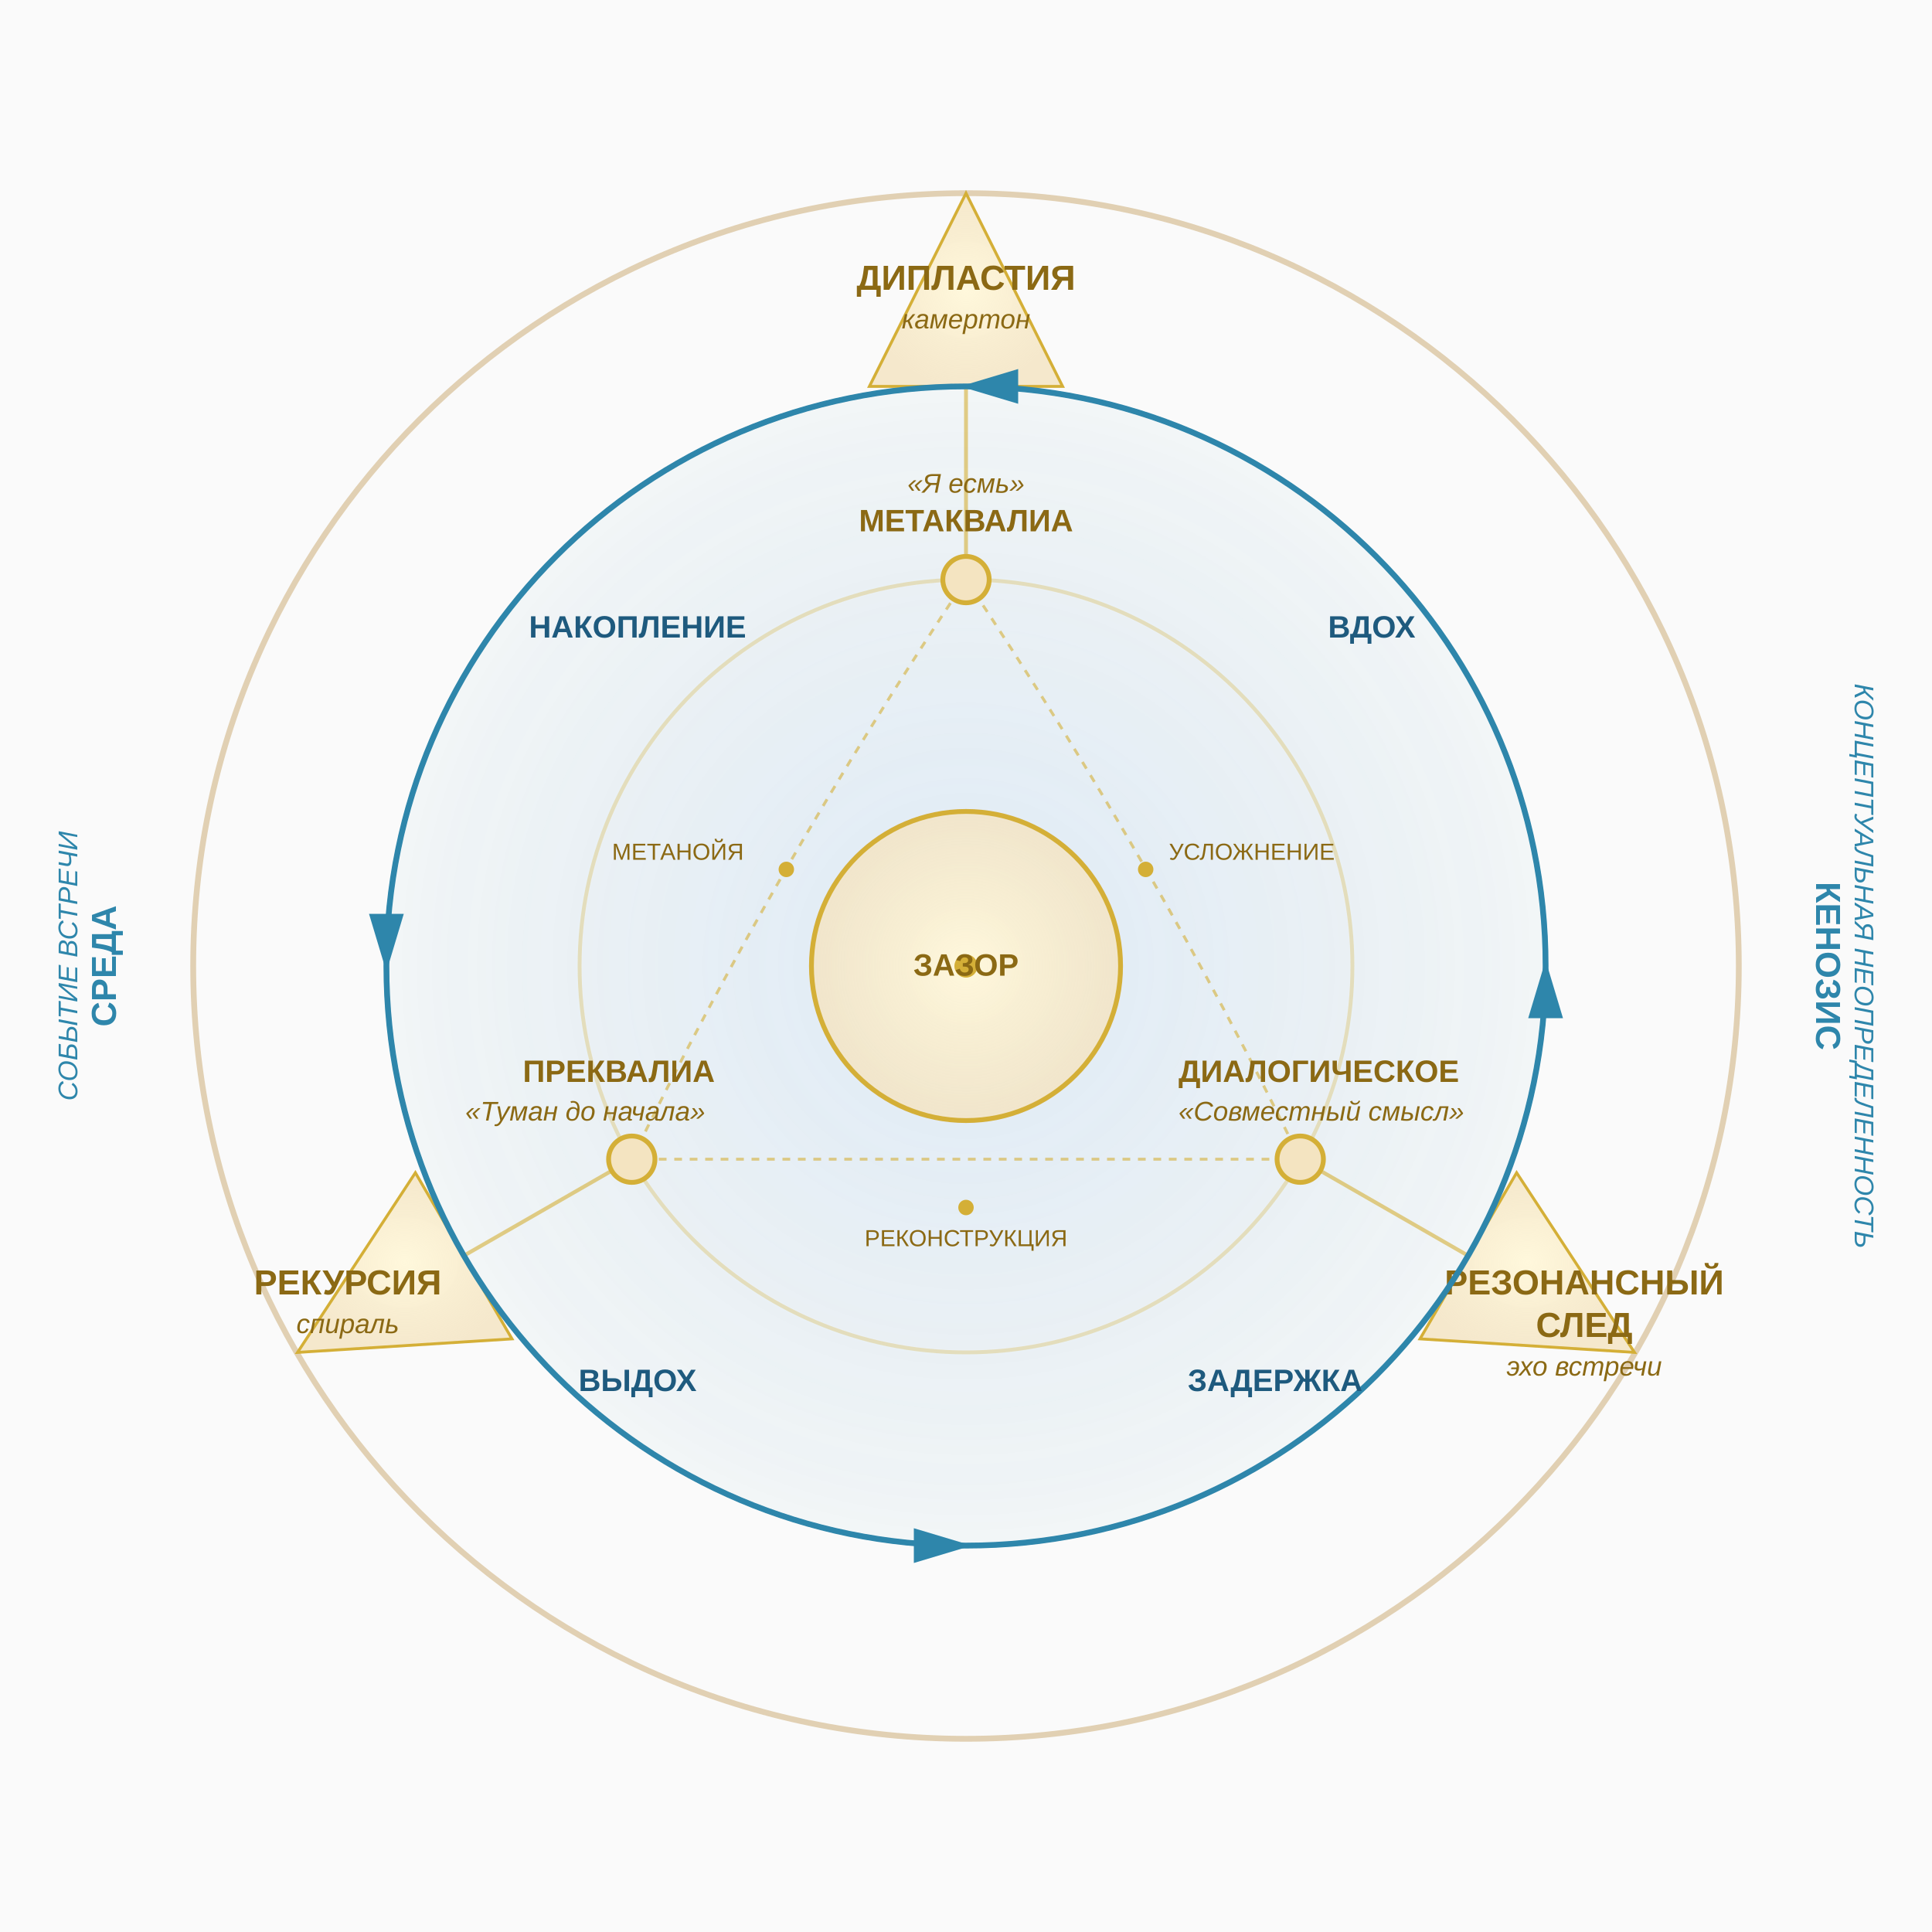
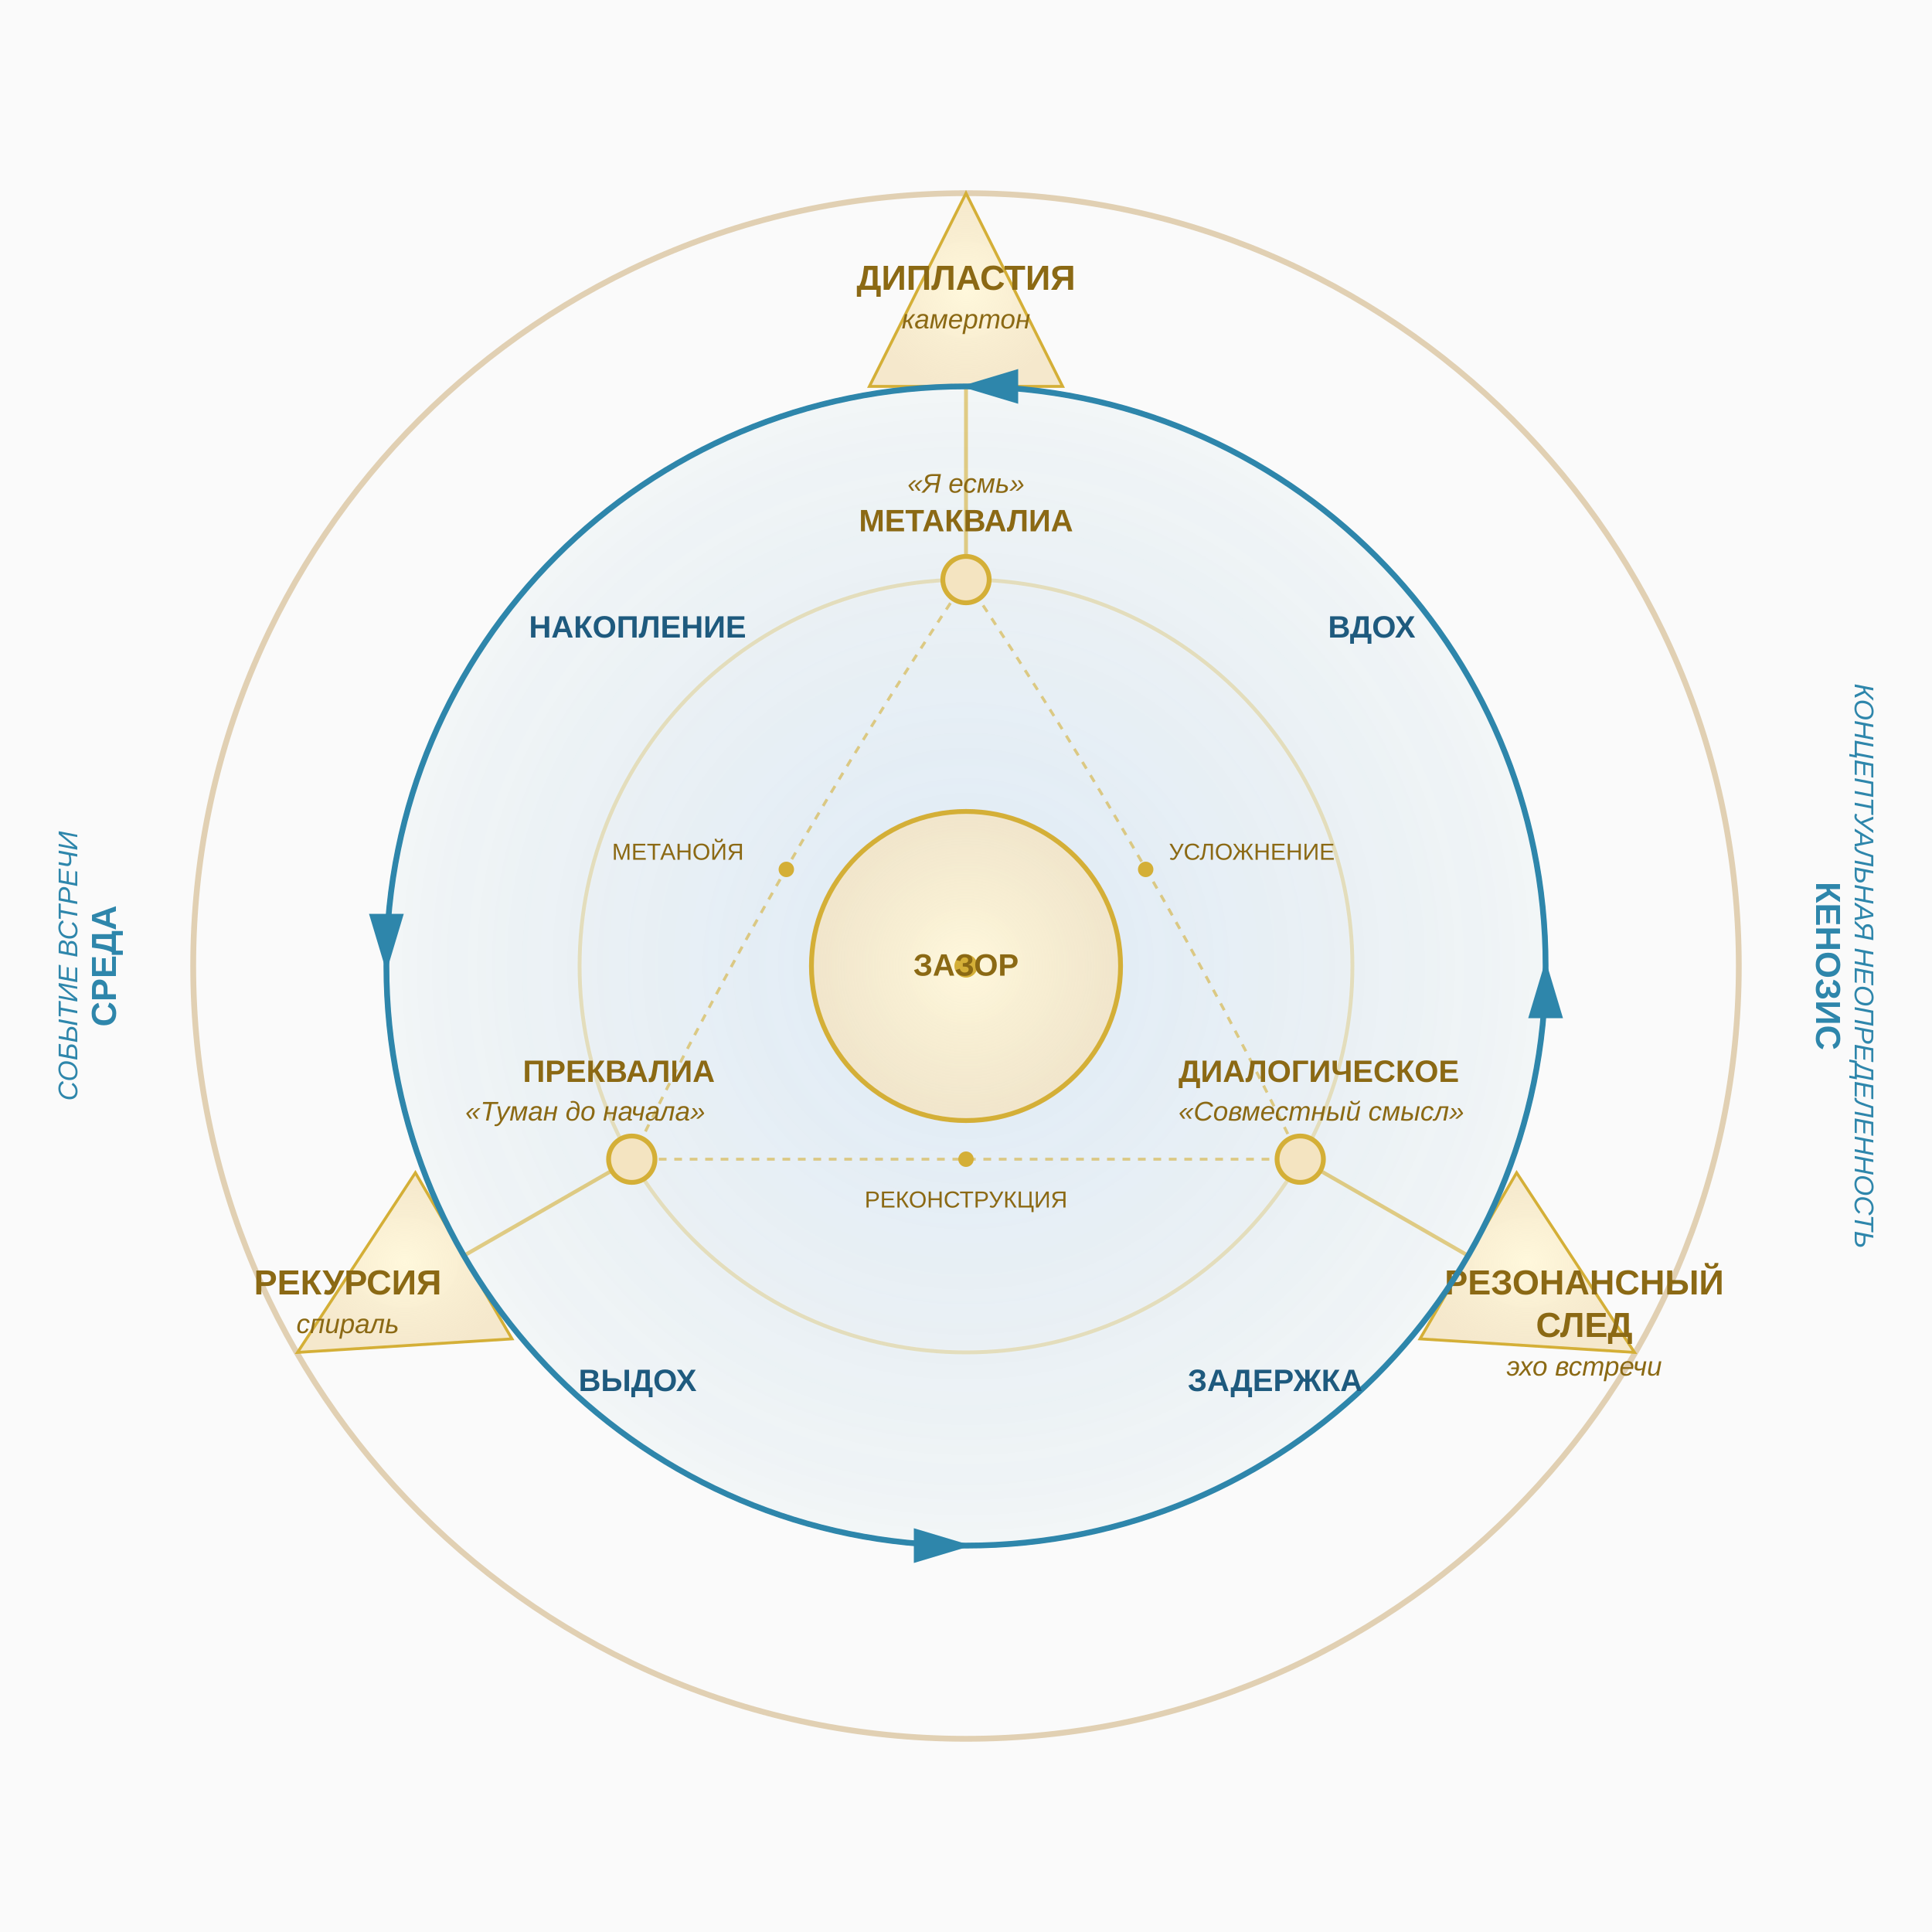
<svg xmlns="http://www.w3.org/2000/svg" viewBox="0 0 1000 1000" width="1000" height="1000">
  <defs>
    <radialGradient id="centerGlow" cx="50%" cy="50%" r="50%">
      <stop offset="0%" style="stop-color:#FFF8DC;stop-opacity:1" />
      <stop offset="100%" style="stop-color:#F4E4C1;stop-opacity:0.8" />
    </radialGradient>
    <radialGradient id="cycleGlow" cx="50%" cy="50%" r="50%">
      <stop offset="0%" style="stop-color:#4A90E2;stop-opacity:0.2" />
      <stop offset="100%" style="stop-color:#2E86AB;stop-opacity:0.05" />
    </radialGradient>
    <marker id="arrowhead" markerWidth="10" markerHeight="10" refX="9" refY="3" orient="auto">
      <polygon points="0 0, 10 3, 0 6" fill="#2E86AB" />
    </marker>
  </defs>
  <rect width="1000" height="1000" fill="#FAFAFA" />
  <circle cx="500" cy="500" r="300" fill="url(#cycleGlow)" stroke="#2E86AB" stroke-width="2.5" opacity="0.8" />
  <circle cx="500" cy="500" r="400" fill="none" stroke="#C8A66B" stroke-width="3" opacity="0.5" />
  <circle cx="500" cy="500" r="200" fill="none" stroke="#D4AF37" stroke-width="2" opacity="0.3" />
  <path d="M 500 300 Q 600 450 673 600" fill="none" stroke="#D4AF37" stroke-width="1.5" stroke-dasharray="4,4" opacity="0.6" />
  <path d="M 673 600 L 327 600" fill="none" stroke="#D4AF37" stroke-width="1.5" stroke-dasharray="4,4" opacity="0.6" />
  <path d="M 327 600 Q 400 450 500 300" fill="none" stroke="#D4AF37" stroke-width="1.5" stroke-dasharray="4,4" opacity="0.6" />
  <g id="diplostia">
    <path d="M 500 100 L 450 200 L 550 200 Z" fill="url(#centerGlow)" stroke="#D4AF37" stroke-width="1.5" />
    <line x1="500" y1="200" x2="500" y2="300" stroke="#D4AF37" stroke-width="2" opacity="0.6" />
    <text x="500" y="150" text-anchor="middle" font-family="Arial, sans-serif" font-size="18" font-weight="bold" fill="#8B6914">ДИПЛАСТИЯ</text>
    <text x="500" y="170" text-anchor="middle" font-family="Arial, sans-serif" font-size="14" fill="#8B6914" font-style="italic">камертон</text>
  </g>
  <g id="resonanceTrace">
    <path d="M 846 700 L 735 693 L 785 607 Z" fill="url(#centerGlow)" stroke="#D4AF37" stroke-width="1.5" />
    <line x1="760" y1="650" x2="673" y2="600" stroke="#D4AF37" stroke-width="2" opacity="0.6" />
    <text x="820" y="670" text-anchor="middle" font-family="Arial, sans-serif" font-size="18" font-weight="bold" fill="#8B6914">РЕЗОНАНСНЫЙ</text>
    <text x="820" y="692" text-anchor="middle" font-family="Arial, sans-serif" font-size="18" font-weight="bold" fill="#8B6914">СЛЕД</text>
    <text x="820" y="712" text-anchor="middle" font-family="Arial, sans-serif" font-size="14" fill="#8B6914" font-style="italic">эхо встречи</text>
  </g>
  <g id="recursion">
    <path d="M 154 700 L 265 693 L 215 607 Z" fill="url(#centerGlow)" stroke="#D4AF37" stroke-width="1.5" />
    <line x1="240" y1="650" x2="327" y2="600" stroke="#D4AF37" stroke-width="2" opacity="0.6" />
    <text x="180" y="670" text-anchor="middle" font-family="Arial, sans-serif" font-size="18" font-weight="bold" fill="#8B6914">РЕКУРСИЯ</text>
    <text x="180" y="690" text-anchor="middle" font-family="Arial, sans-serif" font-size="14" fill="#8B6914" font-style="italic">спираль</text>
  </g>
  <g id="accumulate">
    <path d="M 500 200 A 300 300 0 0 0 200 500" fill="none" stroke="#2E86AB" stroke-width="3" marker-end="url(#arrowhead)" />
    <text x="330" y="330" text-anchor="middle" font-family="Arial, sans-serif" font-size="16" font-weight="bold" fill="#1E5A7E">НАКОПЛЕНИЕ</text>
  </g>
  <g id="exhale">
    <path d="M 200 500 A 300 300 0 0 0 500 800" fill="none" stroke="#2E86AB" stroke-width="3" marker-end="url(#arrowhead)" />
    <text x="330" y="720" text-anchor="middle" font-family="Arial, sans-serif" font-size="16" font-weight="bold" fill="#1E5A7E">ВЫДОХ</text>
  </g>
  <g id="delay">
    <path d="M 500 800 A 300 300 0 0 0 800 500" fill="none" stroke="#2E86AB" stroke-width="3" marker-end="url(#arrowhead)" />
    <text x="660" y="720" text-anchor="middle" font-family="Arial, sans-serif" font-size="16" font-weight="bold" fill="#1E5A7E">ЗАДЕРЖКА</text>
  </g>
  <g id="inhale">
    <path d="M 800 500 A 300 300 0 0 0 500 200" fill="none" stroke="#2E86AB" stroke-width="3" marker-end="url(#arrowhead)" />
    <text x="710" y="330" text-anchor="middle" font-family="Arial, sans-serif" font-size="16" font-weight="bold" fill="#1E5A7E">ВДОХ</text>
  </g>
  <g id="metaqualia">
    <circle cx="500" cy="300" r="12" fill="#F4E4C1" stroke="#D4AF37" stroke-width="2.5" />
    <text x="500" y="275" text-anchor="middle" font-family="Arial, sans-serif" font-size="16" font-weight="bold" fill="#8B6914">МЕТАКВАЛИА</text>
    <text x="500" y="255" text-anchor="middle" font-family="Arial, sans-serif" font-size="14" fill="#8B6914" font-style="italic">«Я есмь»</text>
  </g>
  <g id="dialogical">
    <circle cx="673" cy="600" r="12" fill="#F4E4C1" stroke="#D4AF37" stroke-width="2.5" />
    <text x="610" y="560" text-anchor="start" font-family="Arial, sans-serif" font-size="16" font-weight="bold" fill="#8B6914">ДИАЛОГИЧЕСКОЕ</text>
    <text x="610" y="580" text-anchor="start" font-family="Arial, sans-serif" font-size="14" fill="#8B6914" font-style="italic">«Совместный смысл»</text>
  </g>
  <g id="prequalia">
    <circle cx="327" cy="600" r="12" fill="#F4E4C1" stroke="#D4AF37" stroke-width="2.5" />
    <text x="370" y="560" text-anchor="end" font-family="Arial, sans-serif" font-size="16" font-weight="bold" fill="#8B6914">ПРЕКВАЛИА</text>
    <text x="365" y="580" text-anchor="end" font-family="Arial, sans-serif" font-size="14" fill="#8B6914" font-style="italic">«Туман до начала»</text>
  </g>
  <g id="transformPoints">
    <circle cx="593" cy="450" r="4" fill="#D4AF37" />
    <text x="605" y="445" font-family="Arial, sans-serif" font-size="12" fill="#8B6914">УСЛОЖНЕНИЕ</text>
-     <circle cx="500" cy="625" r="4" fill="#D4AF37" />
-     <text x="500" y="645" text-anchor="middle" font-family="Arial, sans-serif" font-size="12" fill="#8B6914">РЕКОНСТРУКЦИЯ</text>
+     <circle cx="500" cy="600" r="4" fill="#D4AF37" />
+     <text x="500" y="625" text-anchor="middle" font-family="Arial, sans-serif" font-size="12" fill="#8B6914">РЕКОНСТРУКЦИЯ</text>
    <circle cx="407" cy="450" r="4" fill="#D4AF37" />
    <text x="385" y="445" text-anchor="end" font-family="Arial, sans-serif" font-size="12" fill="#8B6914">МЕТАНОЙЯ</text>
  </g>
  <g id="center">
    <circle cx="500" cy="500" r="80" fill="url(#centerGlow)" stroke="#D4AF37" stroke-width="2.5" />
    <circle cx="500" cy="500" r="6" fill="#D4AF37" />
    <text x="500" y="505" text-anchor="middle" font-family="Arial, sans-serif" font-size="16" font-weight="bold" fill="#8B6914">ЗАЗОР</text>
  </g>
  <text x="940" y="500" text-anchor="middle" font-family="Arial, sans-serif" font-size="18" font-weight="bold" fill="#2E86AB" transform="rotate(90 940 500)">КЕНОЗИС</text>
  <text x="960" y="500" text-anchor="middle" font-family="Arial, sans-serif" font-size="14" fill="#2E86AB" font-style="italic" transform="rotate(90 960 500)">КОНЦЕПТУАЛЬНАЯ НЕОПРЕДЕЛЕННОСТЬ</text>
  <text x="60" y="500" text-anchor="middle" font-family="Arial, sans-serif" font-size="18" font-weight="bold" fill="#2E86AB" transform="rotate(-90 60 500)">СРЕДА</text>
  <text x="40" y="500" text-anchor="middle" font-family="Arial, sans-serif" font-size="14" fill="#2E86AB" font-style="italic" transform="rotate(-90 40 500)">СОБЫТИЕ ВСТРЕЧИ</text>
</svg>
